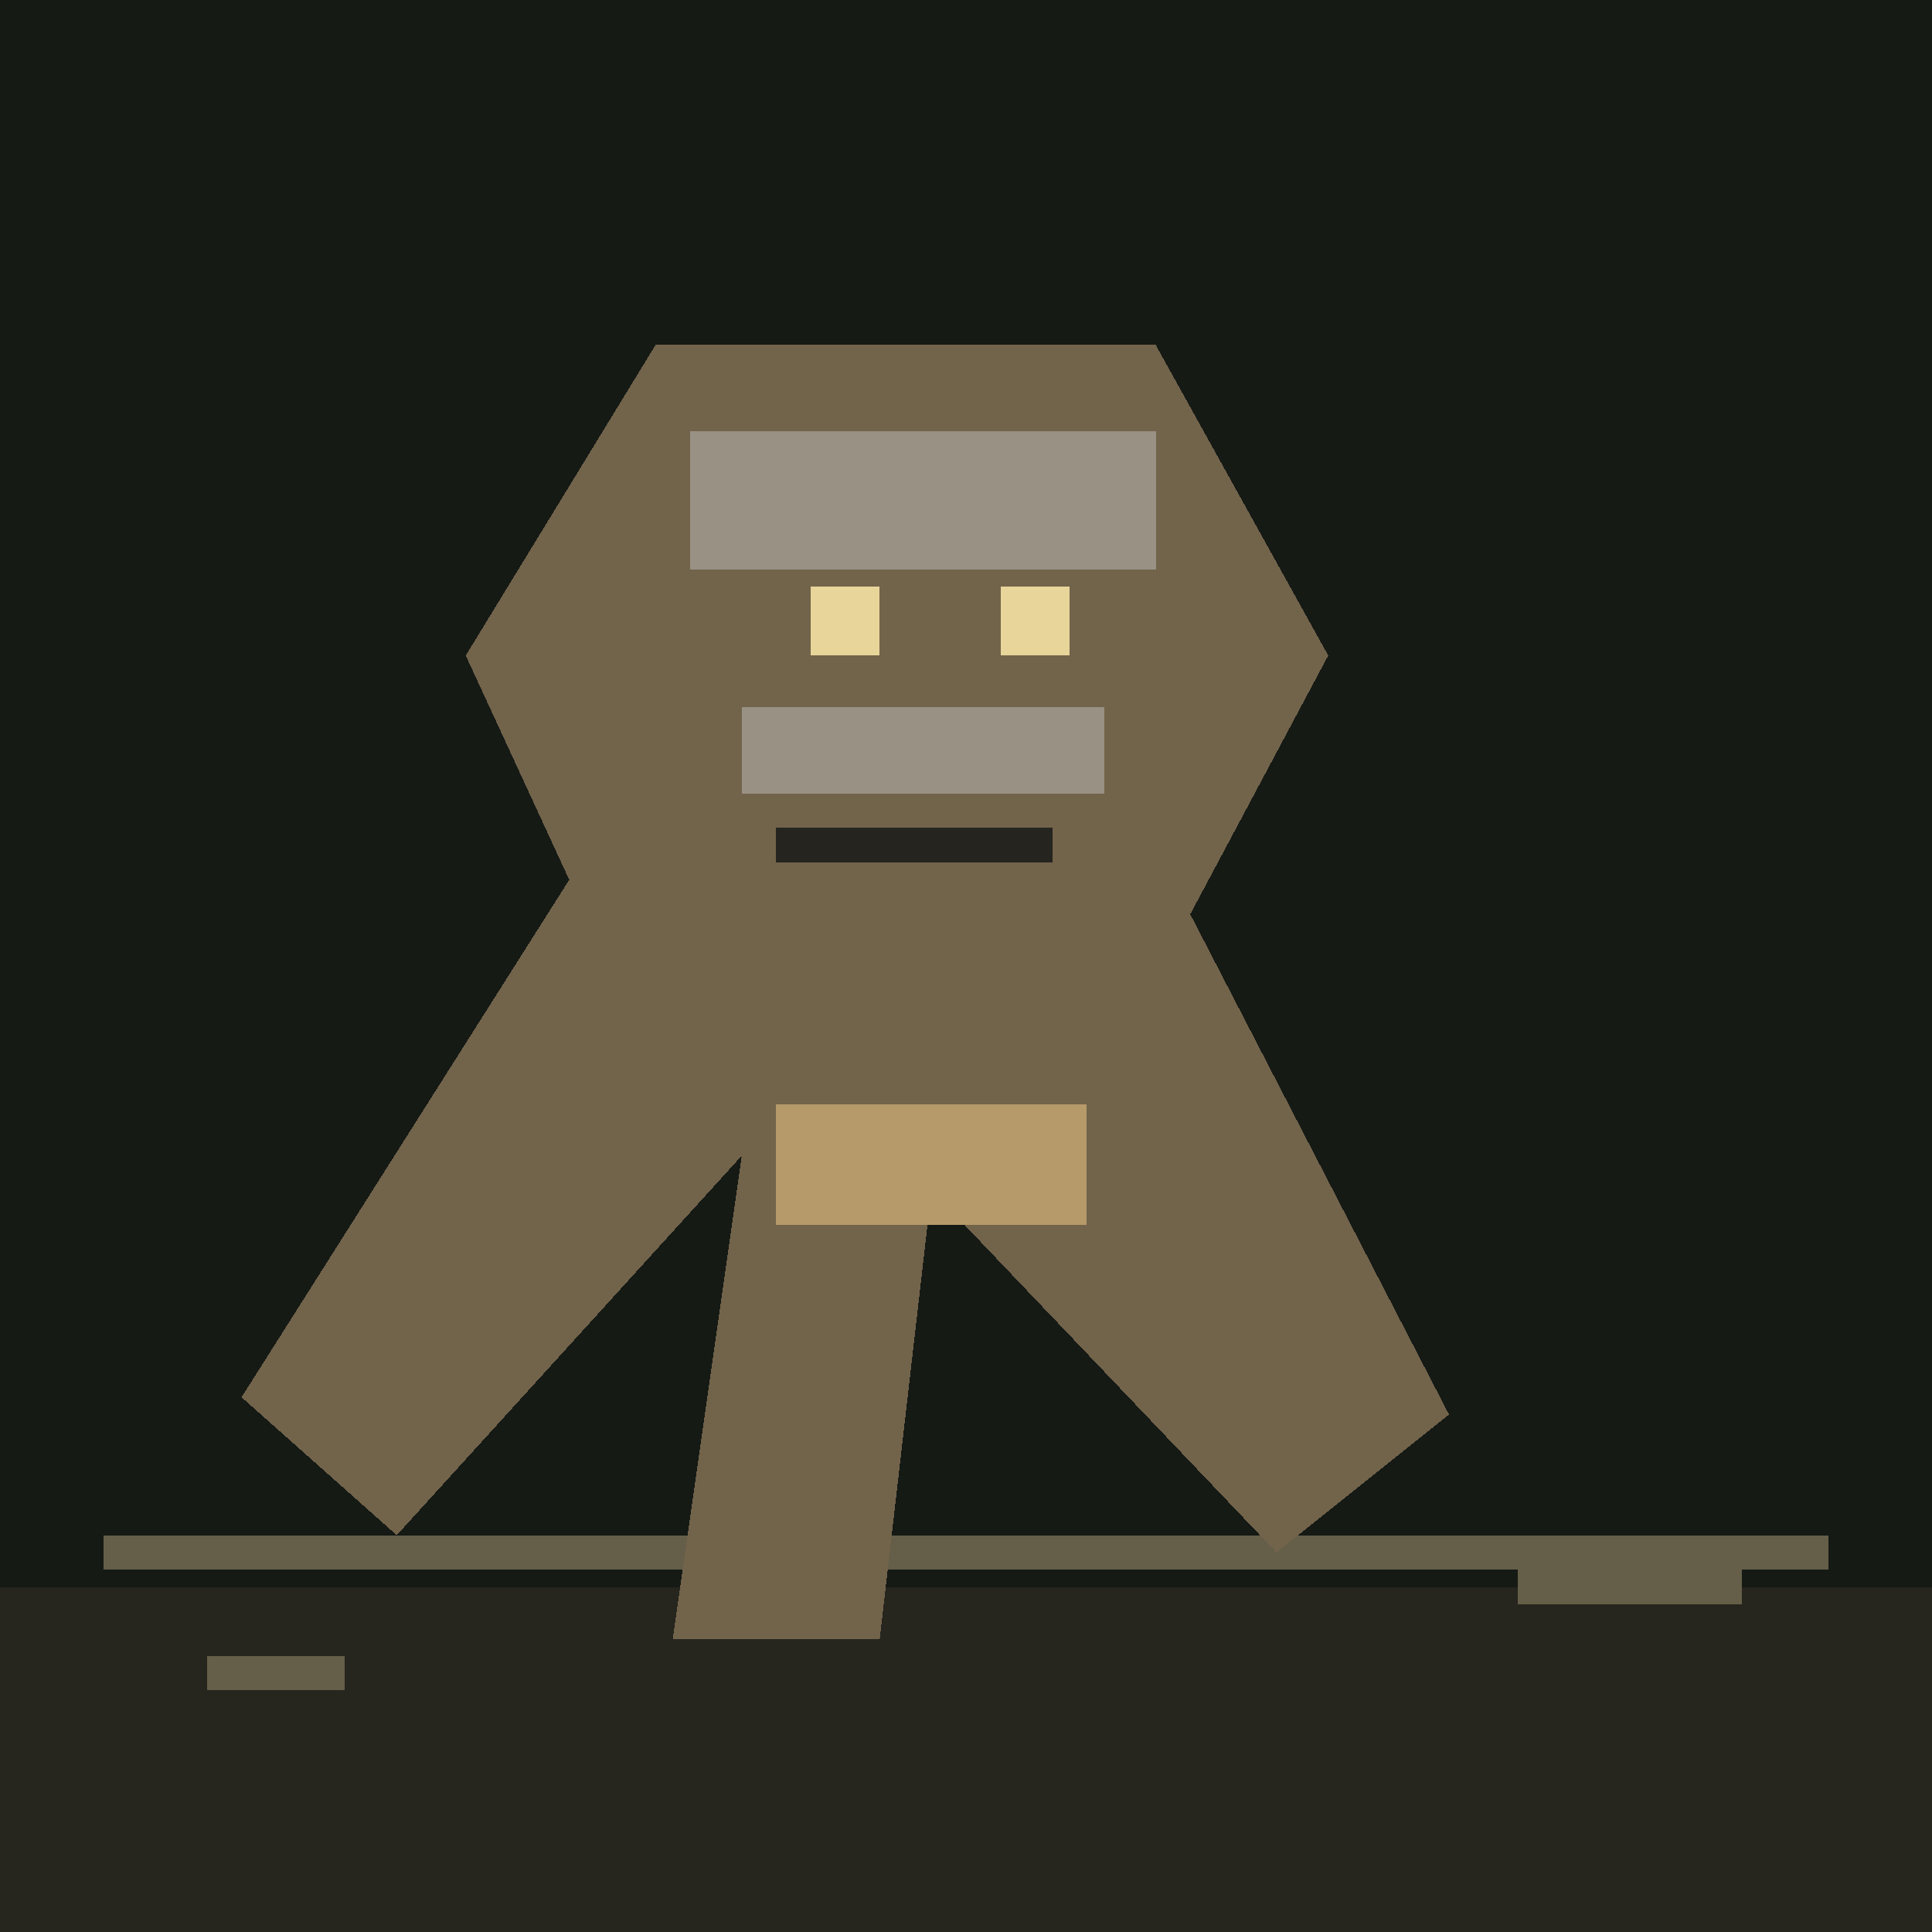
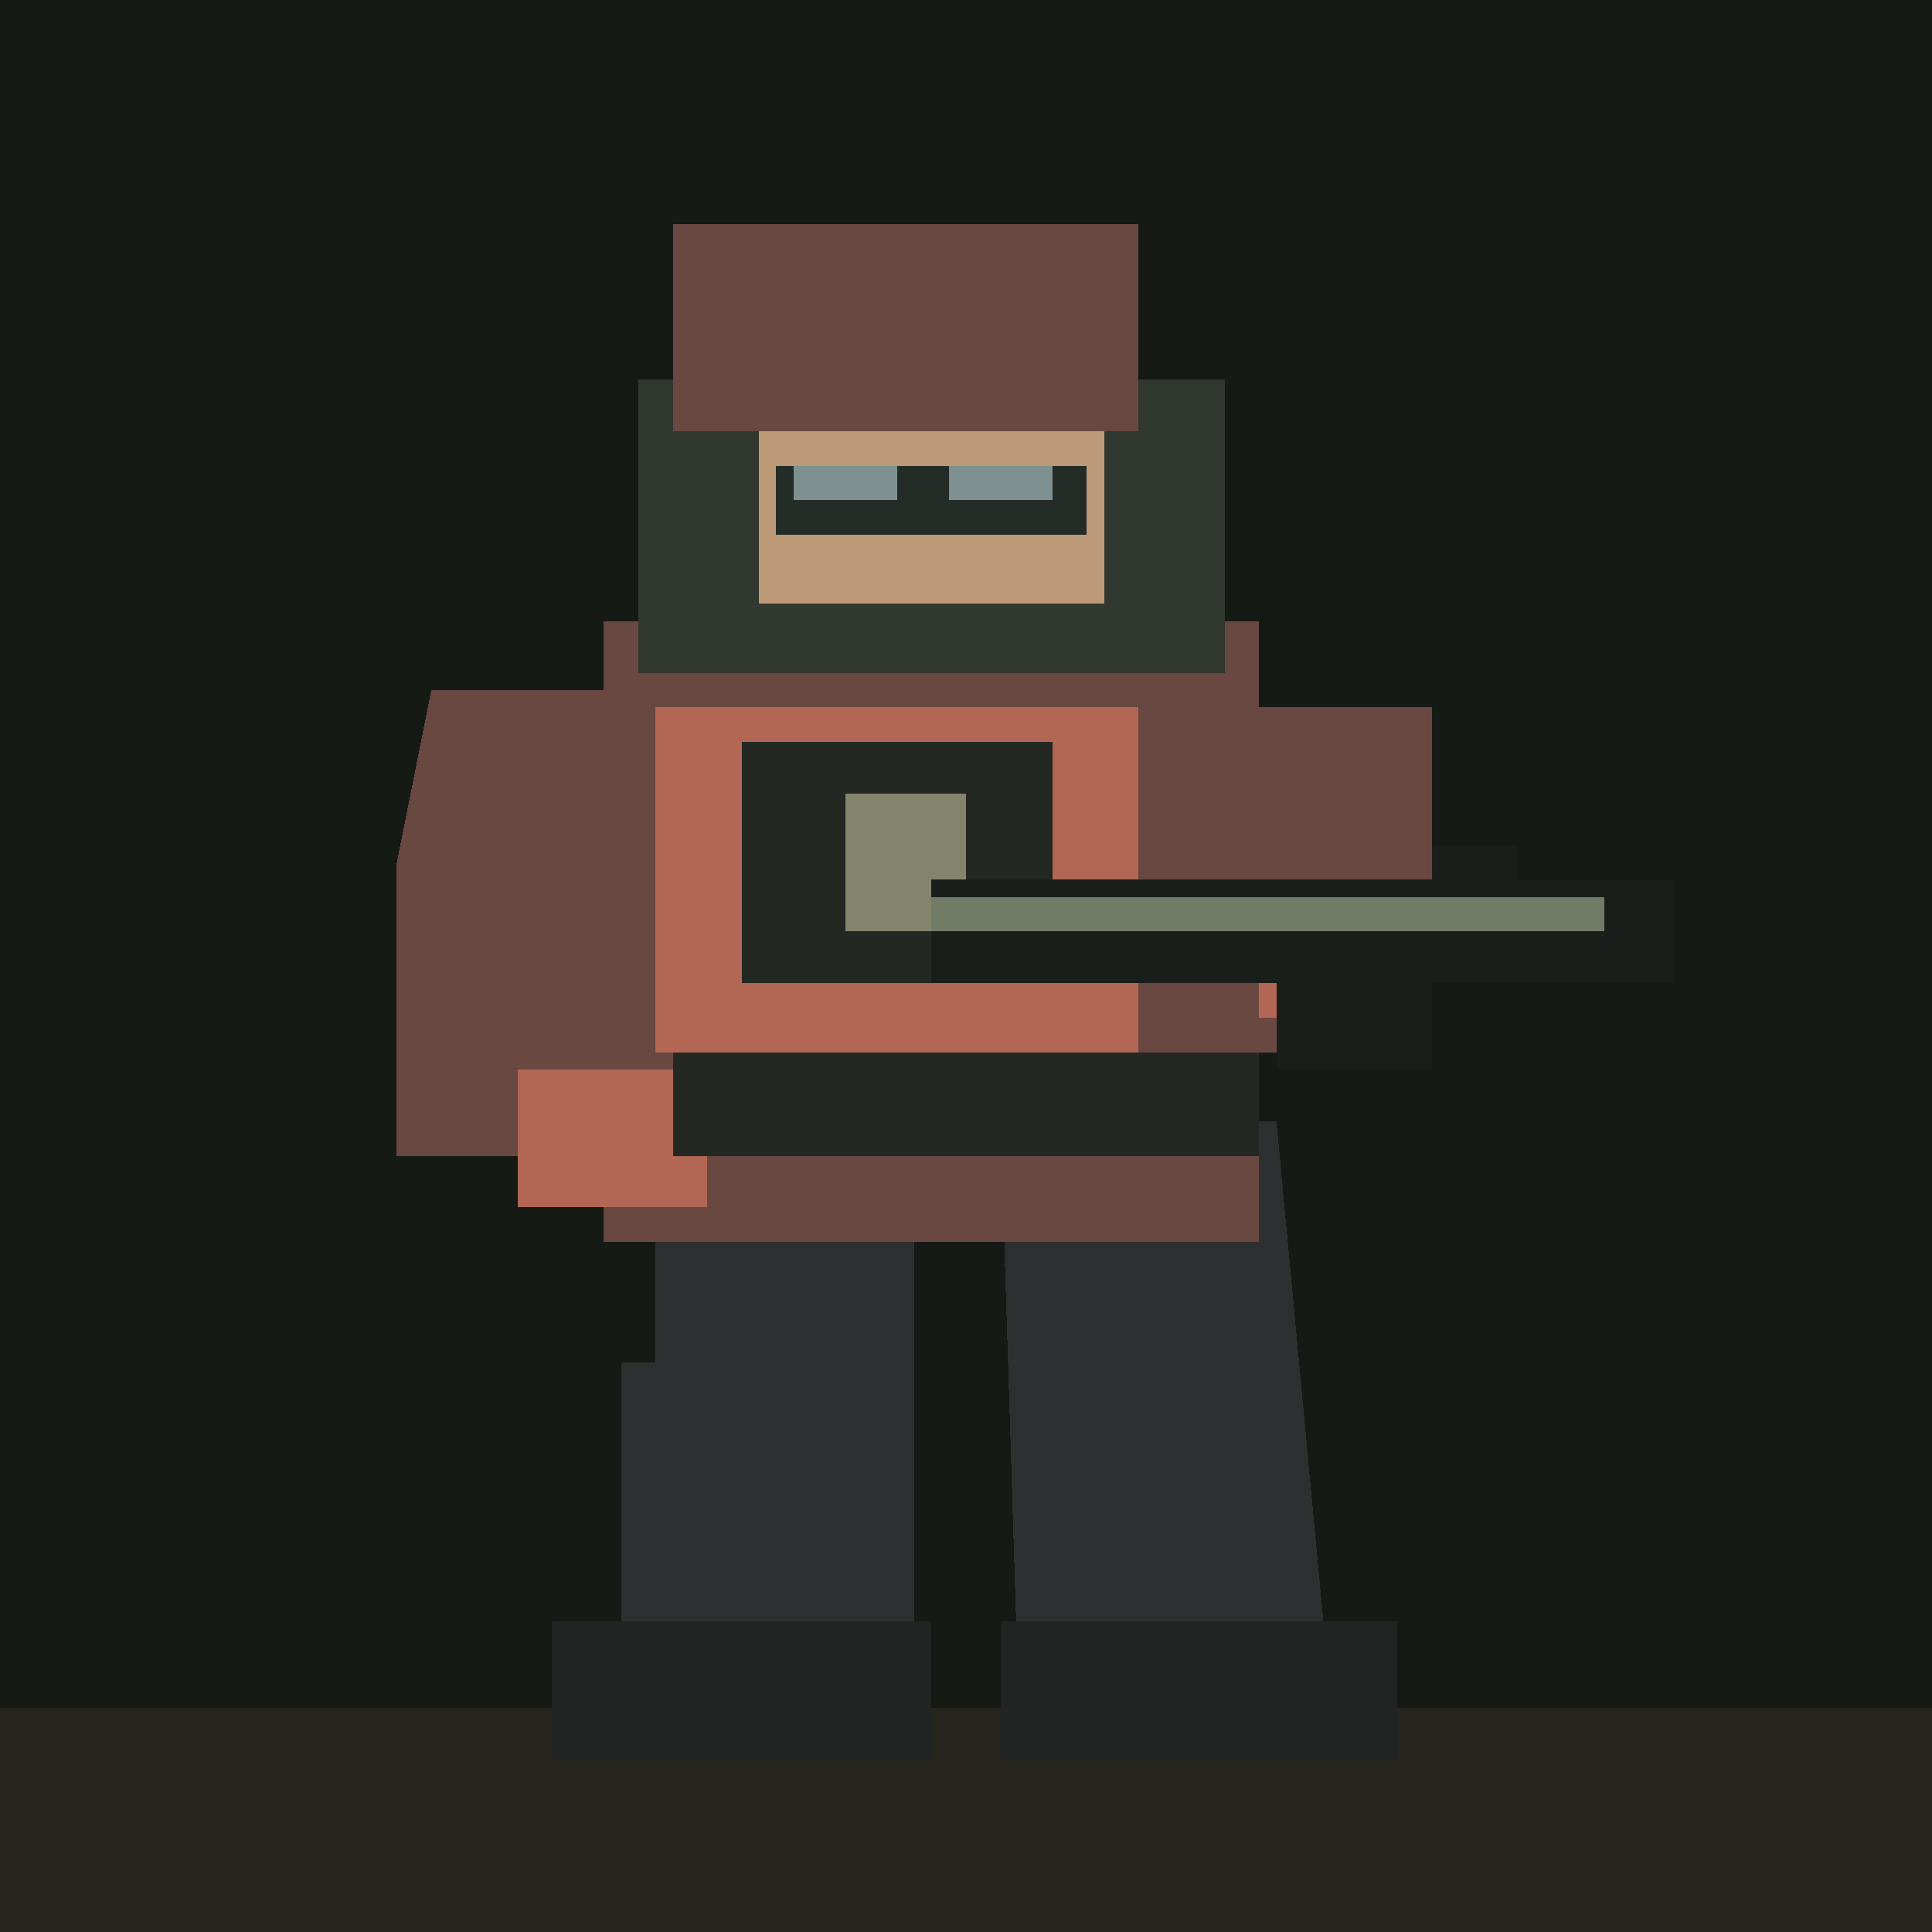
- <svg xmlns="http://www.w3.org/2000/svg" viewBox="0 0 112 112" shape-rendering="crispEdges">
+ <svg xmlns="http://www.w3.org/2000/svg" viewBox="0 0 112 112" shape-rendering="crispEdges" data-silhouette="human">
  <rect width="112" height="112" fill="#151a15" />
-   <path d="M0 92h112v20H0z" fill="#26251e" />
-   <path d="M6 90h100M12 97h8m68-5h13" stroke="#655e48" stroke-width="2" />
-   <path fill="#72634b" d="M38 20h29l10 18-8 15 15 29-10 8-20-21-3 26H39l4-28-20 22-9-8 19-30-6-13z" />
-   <path fill="#989184" d="M40 25h27v8H40zM43 41h21v5H43z" />
-   <path fill="#b69a69" d="M45 64h18v7H45z" />
-   <path d="M47 34h4v4h-4zm11 0h4v4h-4z" fill="#e7d59a" />
-   <path d="M45 48h16v2H45z" fill="#25241f" />
+   <path d="M0 99h112v13H0z" fill="#26251e" />
+   <path fill="#2d3030" d="M38 65h15v32H36V79h2zm20 0h16l3 32H59z" />
+   <path fill="#202423" d="M32 94h22v8H32zm26 0h23v8H58z" />
+   <path fill="#684840" d="M35 36h38v36H35zM25 40h10v27H23V50zm48 1h10v20H72z" />
+   <path fill="#b16754" d="M38 41h28v20H38zm-8 21h11v8H30zm43-11h10v8H73z" />
+   <path fill="#30382f" d="M43 14h20v8h8v17H37V22h6z" />
+   <path fill="#684840" d="M39 13h27v12H39z" />
+   <path fill="#bc9a78" d="M44 25h20v10H44z" />
+   <path fill="#242c28" d="M45 27h18v4H45z" />
+   <path fill="#7e9190" d="M46 27h6v2h-6zm9 0h6v2h-6z" />
+   <path fill="#232823" d="M39 61h34v6H39zM43 43h18v14H43z" />
+   <path fill="#84846c" d="M49 46h7v8h-7z" />
+   <path fill="#191e1b" d="M54 51h43v6H54zm20 6h9v5h-9zM83 49h5v2h-5z" />
+   <path fill="#727b66" d="M54 52h39v2H54z" />
</svg>
